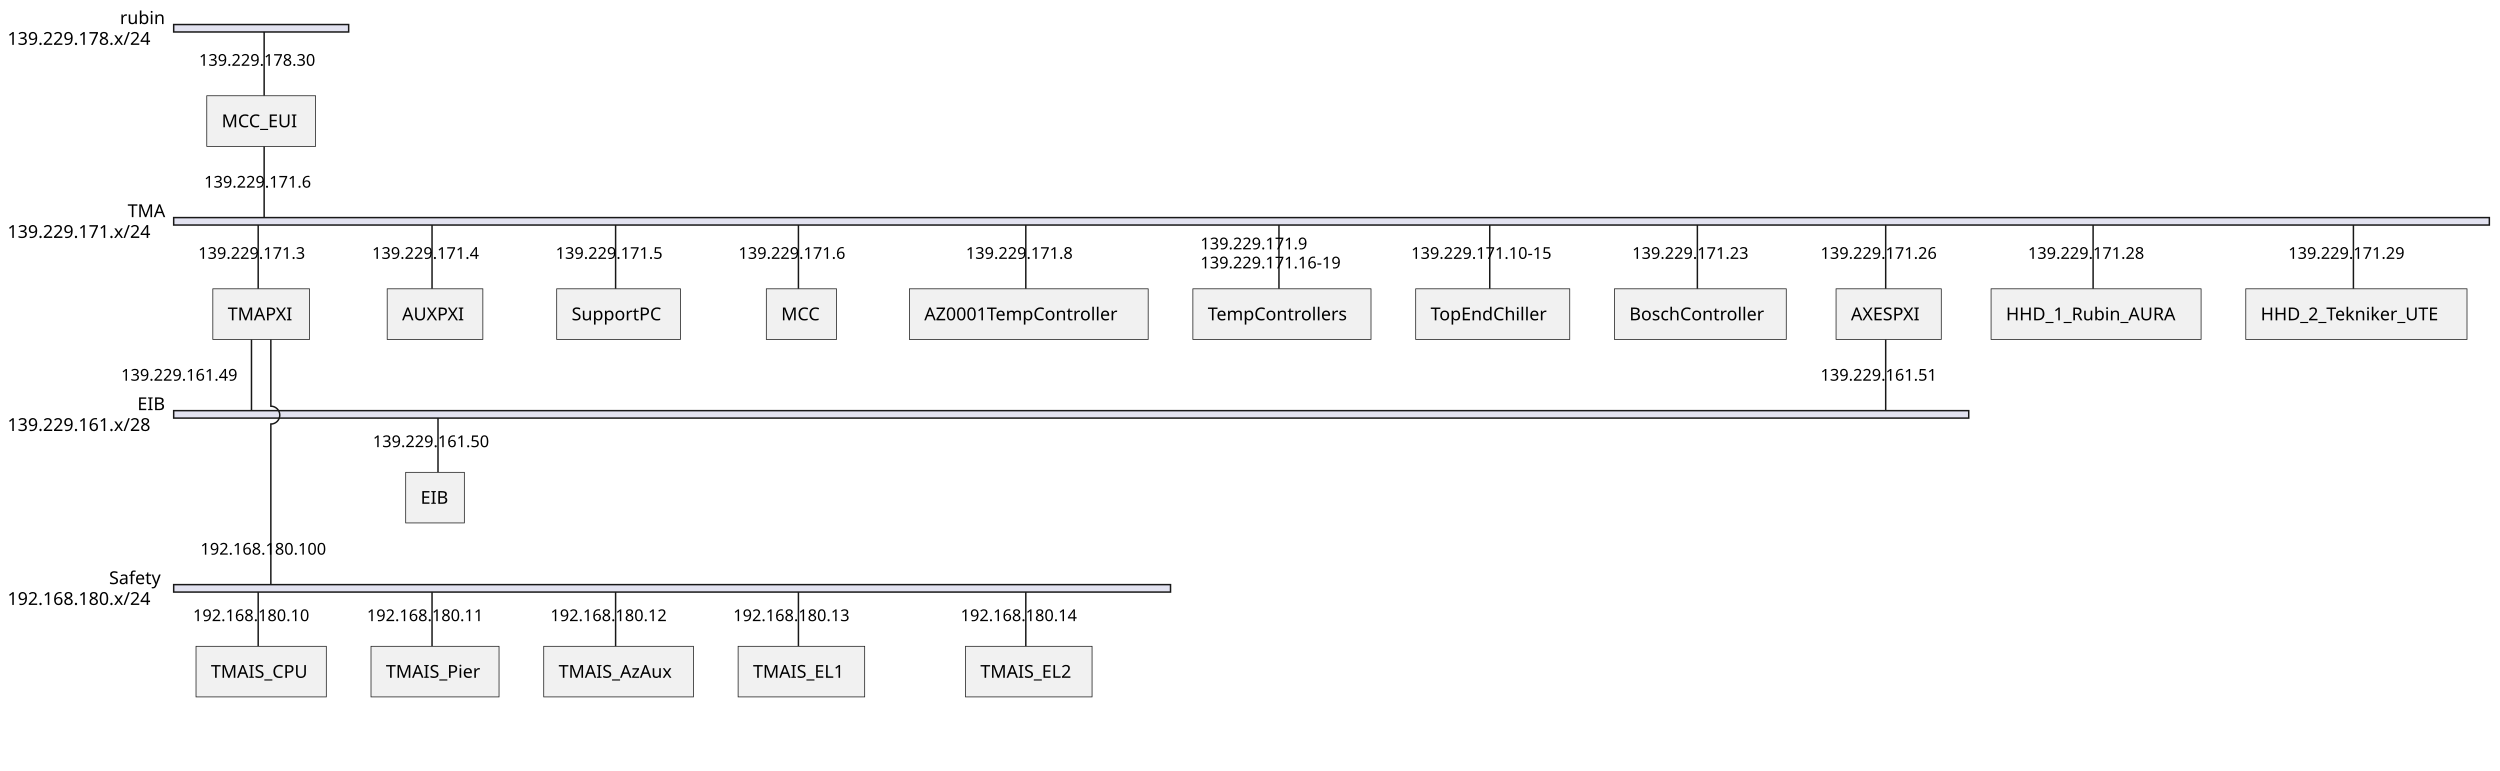
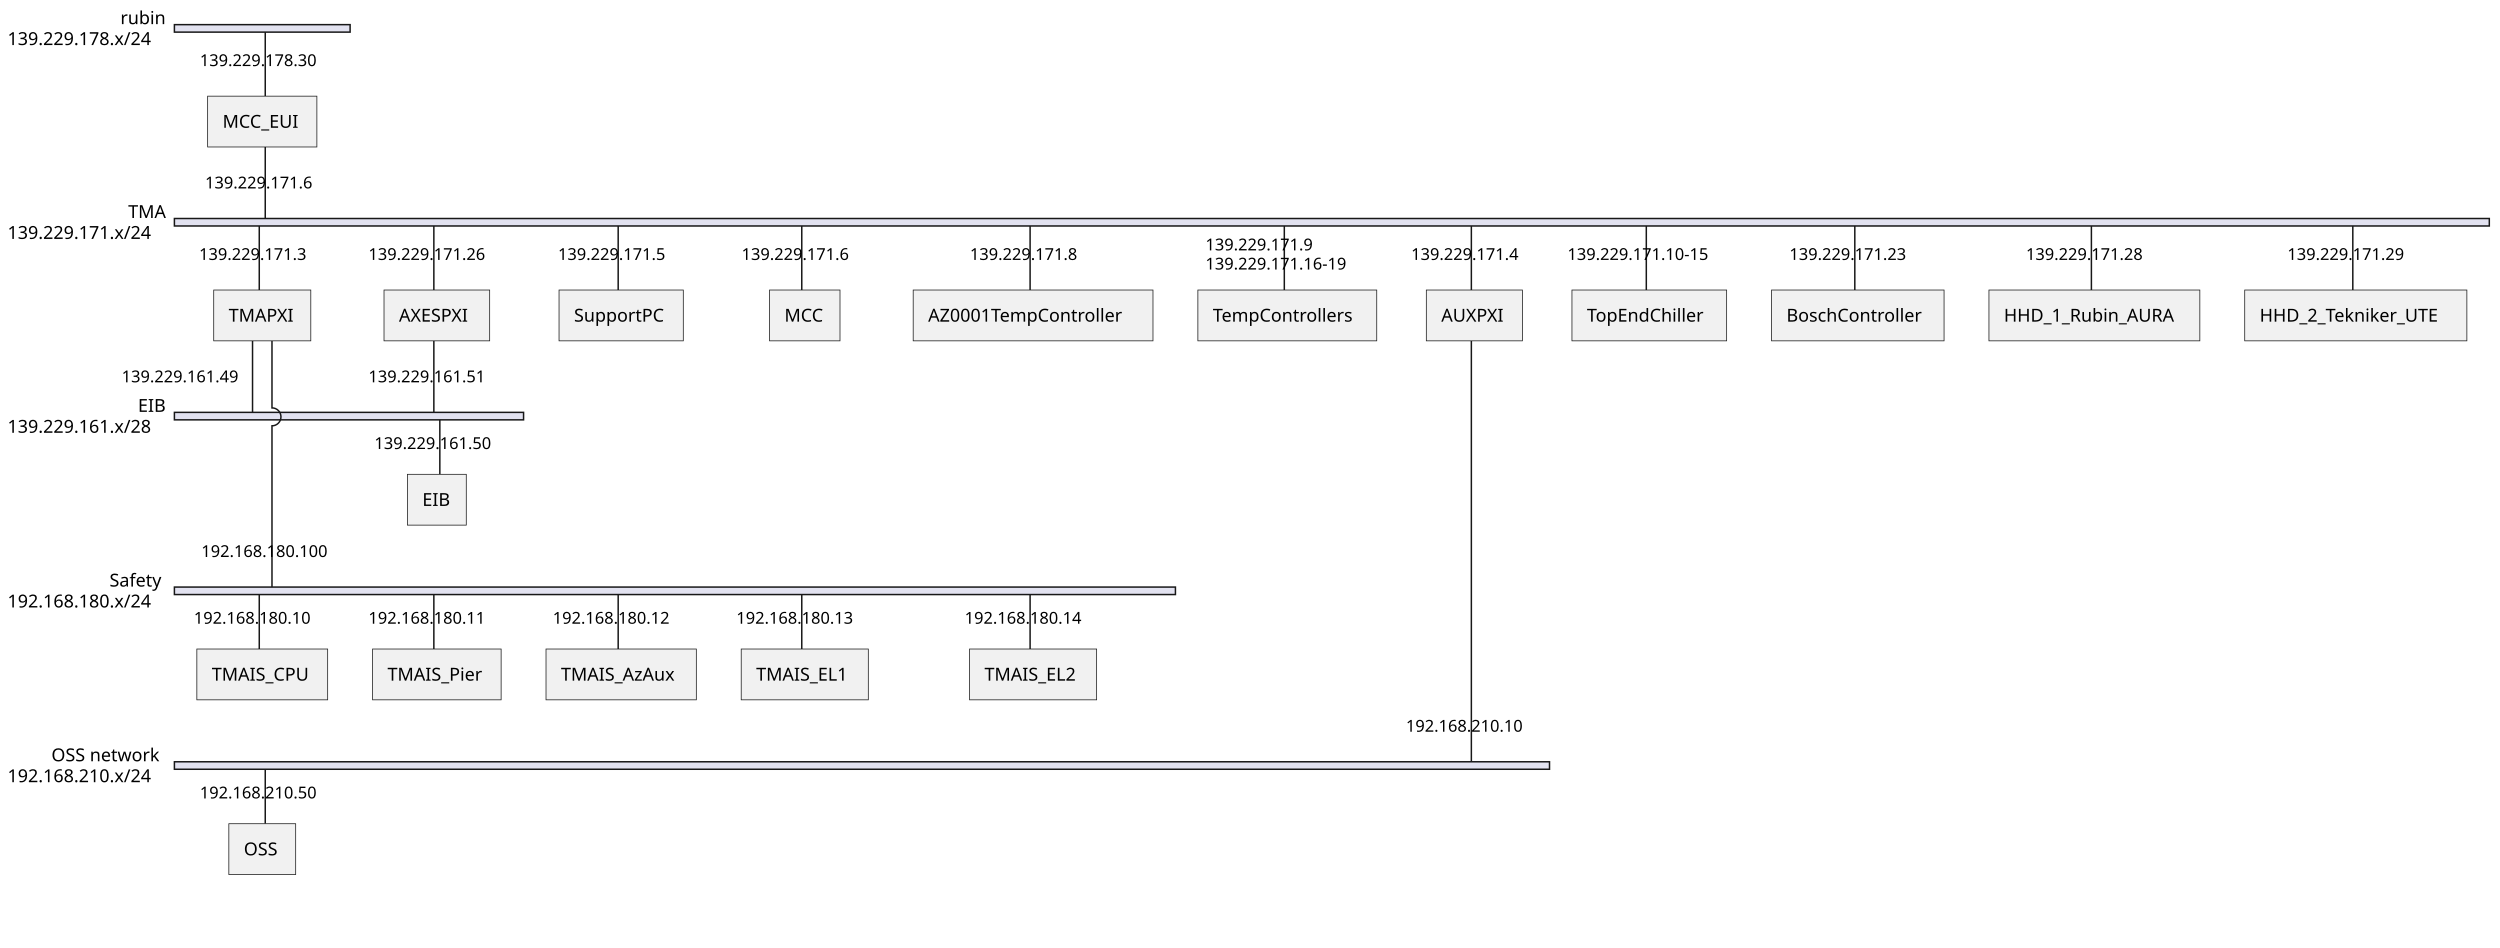
- <svg xmlns="http://www.w3.org/2000/svg" contentStyleType="text/css" height="517px" preserveAspectRatio="none" style="width:1678px;height:517px;background:#FFFFFF;" version="1.1" viewBox="0 0 1678 517" width="1678px" zoomAndPan="magnify">
+ <svg xmlns="http://www.w3.org/2000/svg" contentStyleType="text/css" data-diagram-type="NWDIAG" height="633px" preserveAspectRatio="none" style="width:1671px;height:633px;background:#FFFFFF;" version="1.1" viewBox="0 0 1671 633" width="1671px" zoomAndPan="magnify">
  <defs />
  <g>
    <text fill="#000000" font-family="sans-serif" font-size="12" lengthAdjust="spacing" textLength="31.096" x="80.475" y="16.139">rubin</text>
    <text fill="#000000" font-family="sans-serif" font-size="12" lengthAdjust="spacing" textLength="106.57" x="5" y="30.107">139.229.178.x/24</text>
    <text fill="#000000" font-family="sans-serif" font-size="12" lengthAdjust="spacing" textLength="25.893" x="85.678" y="145.717">TMA</text>
    <text fill="#000000" font-family="sans-serif" font-size="12" lengthAdjust="spacing" textLength="106.57" x="5" y="159.685">139.229.171.x/24</text>
    <text fill="#000000" font-family="sans-serif" font-size="12" lengthAdjust="spacing" textLength="19.354" x="92.217" y="275.295">EIB</text>
    <text fill="#000000" font-family="sans-serif" font-size="12" lengthAdjust="spacing" textLength="106.57" x="5" y="289.264">139.229.161.x/28</text>
    <text fill="#000000" font-family="sans-serif" font-size="12" lengthAdjust="spacing" textLength="38.385" x="73.186" y="392.068">Safety</text>
    <text fill="#000000" font-family="sans-serif" font-size="12" lengthAdjust="spacing" textLength="106.57" x="5" y="406.037">192.168.180.x/24</text>
-     <rect fill="#E2E2F0" height="5" style="stroke:#181818;stroke-width:1.0;" width="117.447" x="116.57" y="16.469" />
-     <rect fill="#E2E2F0" height="5" style="stroke:#181818;stroke-width:1.0;" width="1554.284" x="116.57" y="146.047" />
-     <rect fill="#E2E2F0" height="5" style="stroke:#181818;stroke-width:1.0;" width="1204.839" x="116.57" y="275.625" />
-     <rect fill="#E2E2F0" height="5" style="stroke:#181818;stroke-width:1.0;" width="669.086" x="116.57" y="392.398" />
-     <path d="M177.294,21.469 L177.294,64.273 " fill="none" style="stroke:#181818;stroke-width:1.0;" />
+     <text fill="#000000" font-family="sans-serif" font-size="12" lengthAdjust="spacing" textLength="77.227" x="34.344" y="508.842">OSS network</text>
+     <text fill="#000000" font-family="sans-serif" font-size="12" lengthAdjust="spacing" textLength="106.57" x="5" y="522.811">192.168.210.x/24</text>
+     <rect fill="#E2E2F0" height="5" style="stroke:#181818;stroke-width:1;" width="117.447" x="116.57" y="16.469" />
+     <rect fill="#E2E2F0" height="5" style="stroke:#181818;stroke-width:1;" width="1547.286" x="116.57" y="146.047" />
+     <rect fill="#E2E2F0" height="5" style="stroke:#181818;stroke-width:1;" width="233.383" x="116.57" y="275.625" />
+     <rect fill="#E2E2F0" height="5" style="stroke:#181818;stroke-width:1;" width="669.086" x="116.57" y="392.398" />
+     <rect fill="#E2E2F0" height="5" style="stroke:#181818;stroke-width:1;" width="919.124" x="116.57" y="509.172" />
+     <path d="M177.294,21.469 L177.294,64.273" fill="none" style="stroke:#181818;stroke-width:1;" />
    <text fill="#000000" font-family="sans-serif" font-size="11" lengthAdjust="spacing" textLength="87.474" x="133.557" y="44.179">139.229.178.30</text>
-     <path d="M177.294,98.242 L177.294,146.047 " fill="none" style="stroke:#181818;stroke-width:1.0;" />
+     <path d="M177.294,98.242 L177.294,146.047" fill="none" style="stroke:#181818;stroke-width:1;" />
    <text fill="#000000" font-family="sans-serif" font-size="11" lengthAdjust="spacing" textLength="80.475" x="137.056" y="125.953">139.229.171.6</text>
-     <path d="M173.294,151.047 L173.294,193.852 " fill="none" style="stroke:#181818;stroke-width:1.0;" />
+     <path d="M173.294,151.047 L173.294,193.852" fill="none" style="stroke:#181818;stroke-width:1;" />
    <text fill="#000000" font-family="sans-serif" font-size="11" lengthAdjust="spacing" textLength="80.475" x="133.056" y="173.757">139.229.171.3</text>
-     <path d="M168.794,227.82 L168.794,275.625 " fill="none" style="stroke:#181818;stroke-width:1.0;" />
+     <path d="M168.794,227.82 L168.794,275.625" fill="none" style="stroke:#181818;stroke-width:1;" />
    <text fill="#000000" font-family="sans-serif" font-size="11" lengthAdjust="spacing" textLength="87.474" x="81.32" y="255.531">139.229.161.49</text>
-     <path d="M181.794,227.82 L181.794,272.625 A4,4 0 0 1 181.794,284.625 L181.794,392.398 " fill="none" style="stroke:#181818;stroke-width:1.0;" />
+     <path d="M181.794,227.82 L181.794,272.625 A4,4 0 0 1 181.794,284.625 L181.794,392.398" fill="none" style="stroke:#181818;stroke-width:1;" />
    <text fill="#000000" font-family="sans-serif" font-size="11" lengthAdjust="spacing" textLength="94.472" x="134.558" y="372.304">192.168.180.100</text>
-     <path d="M289.985,151.047 L289.985,193.852 " fill="none" style="stroke:#181818;stroke-width:1.0;" />
-     <text fill="#000000" font-family="sans-serif" font-size="11" lengthAdjust="spacing" textLength="80.475" x="249.748" y="173.757">139.229.171.4</text>
-     <path d="M413.19,151.047 L413.19,193.852 " fill="none" style="stroke:#181818;stroke-width:1.0;" />
+     <path d="M289.985,151.047 L289.985,193.852" fill="none" style="stroke:#181818;stroke-width:1;" />
+     <text fill="#000000" font-family="sans-serif" font-size="11" lengthAdjust="spacing" textLength="87.474" x="246.249" y="173.757">139.229.171.26</text>
+     <path d="M289.985,227.82 L289.985,275.625" fill="none" style="stroke:#181818;stroke-width:1;" />
+     <text fill="#000000" font-family="sans-serif" font-size="11" lengthAdjust="spacing" textLength="87.474" x="246.249" y="255.531">139.229.161.51</text>
+     <path d="M413.19,151.047 L413.19,193.852" fill="none" style="stroke:#181818;stroke-width:1;" />
    <text fill="#000000" font-family="sans-serif" font-size="11" lengthAdjust="spacing" textLength="80.475" x="372.952" y="173.757">139.229.171.5</text>
-     <path d="M535.901,151.047 L535.901,193.852 " fill="none" style="stroke:#181818;stroke-width:1.0;" />
+     <path d="M535.901,151.047 L535.901,193.852" fill="none" style="stroke:#181818;stroke-width:1;" />
    <text fill="#000000" font-family="sans-serif" font-size="11" lengthAdjust="spacing" textLength="80.475" x="495.664" y="173.757">139.229.171.6</text>
-     <path d="M688.517,151.047 L688.517,193.852 " fill="none" style="stroke:#181818;stroke-width:1.0;" />
+     <path d="M688.517,151.047 L688.517,193.852" fill="none" style="stroke:#181818;stroke-width:1;" />
    <text fill="#000000" font-family="sans-serif" font-size="11" lengthAdjust="spacing" textLength="80.475" x="648.279" y="173.757">139.229.171.8</text>
-     <path d="M858.438,151.047 L858.438,193.852 " fill="none" style="stroke:#181818;stroke-width:1.0;" />
+     <path d="M858.438,151.047 L858.438,193.852" fill="none" style="stroke:#181818;stroke-width:1;" />
    <text fill="#000000" font-family="sans-serif" font-size="11" lengthAdjust="spacing" textLength="80.475" x="805.717" y="167.355">139.229.171.9</text>
    <text fill="#000000" font-family="sans-serif" font-size="11" lengthAdjust="spacing" textLength="105.44" x="805.717" y="180.16">139.229.171.16-19</text>
-     <path d="M999.917,151.047 L999.917,193.852 " fill="none" style="stroke:#181818;stroke-width:1.0;" />
-     <text fill="#000000" font-family="sans-serif" font-size="11" lengthAdjust="spacing" textLength="105.44" x="947.197" y="173.757">139.229.171.10-15</text>
-     <path d="M1139.275,151.047 L1139.275,193.852 " fill="none" style="stroke:#181818;stroke-width:1.0;" />
-     <text fill="#000000" font-family="sans-serif" font-size="11" lengthAdjust="spacing" textLength="87.474" x="1095.539" y="173.757">139.229.171.23</text>
-     <path d="M1265.672,151.047 L1265.672,193.852 " fill="none" style="stroke:#181818;stroke-width:1.0;" />
-     <text fill="#000000" font-family="sans-serif" font-size="11" lengthAdjust="spacing" textLength="87.474" x="1221.936" y="173.757">139.229.171.26</text>
-     <path d="M1265.672,227.82 L1265.672,275.625 " fill="none" style="stroke:#181818;stroke-width:1.0;" />
-     <text fill="#000000" font-family="sans-serif" font-size="11" lengthAdjust="spacing" textLength="87.474" x="1221.936" y="255.531">139.229.161.51</text>
-     <path d="M1404.89,151.047 L1404.89,193.852 " fill="none" style="stroke:#181818;stroke-width:1.0;" />
-     <text fill="#000000" font-family="sans-serif" font-size="11" lengthAdjust="spacing" textLength="87.474" x="1361.153" y="173.757">139.229.171.28</text>
-     <path d="M1579.612,151.047 L1579.612,193.852 " fill="none" style="stroke:#181818;stroke-width:1.0;" />
-     <text fill="#000000" font-family="sans-serif" font-size="11" lengthAdjust="spacing" textLength="87.474" x="1535.876" y="173.757">139.229.171.29</text>
-     <path d="M293.985,280.625 L293.985,317.027 " fill="none" style="stroke:#181818;stroke-width:1.0;" />
+     <path d="M983.456,151.047 L983.456,193.852" fill="none" style="stroke:#181818;stroke-width:1;" />
+     <text fill="#000000" font-family="sans-serif" font-size="11" lengthAdjust="spacing" textLength="80.475" x="943.219" y="173.757">139.229.171.4</text>
+     <path d="M983.456,227.82 L983.456,509.172" fill="none" style="stroke:#181818;stroke-width:1;" />
+     <text fill="#000000" font-family="sans-serif" font-size="11" lengthAdjust="spacing" textLength="87.474" x="939.72" y="489.078">192.168.210.10</text>
+     <path d="M1100.392,151.047 L1100.392,193.852" fill="none" style="stroke:#181818;stroke-width:1;" />
+     <text fill="#000000" font-family="sans-serif" font-size="11" lengthAdjust="spacing" textLength="105.44" x="1047.672" y="173.757">139.229.171.10-15</text>
+     <path d="M1239.751,151.047 L1239.751,193.852" fill="none" style="stroke:#181818;stroke-width:1;" />
+     <text fill="#000000" font-family="sans-serif" font-size="11" lengthAdjust="spacing" textLength="87.474" x="1196.014" y="173.757">139.229.171.23</text>
+     <path d="M1397.891,151.047 L1397.891,193.852" fill="none" style="stroke:#181818;stroke-width:1;" />
+     <text fill="#000000" font-family="sans-serif" font-size="11" lengthAdjust="spacing" textLength="87.474" x="1354.154" y="173.757">139.229.171.28</text>
+     <path d="M1572.614,151.047 L1572.614,193.852" fill="none" style="stroke:#181818;stroke-width:1;" />
+     <text fill="#000000" font-family="sans-serif" font-size="11" lengthAdjust="spacing" textLength="87.474" x="1528.877" y="173.757">139.229.171.29</text>
+     <path d="M293.985,280.625 L293.985,317.027" fill="none" style="stroke:#181818;stroke-width:1;" />
    <text fill="#000000" font-family="sans-serif" font-size="11" lengthAdjust="spacing" textLength="87.474" x="250.249" y="300.134">139.229.161.50</text>
-     <path d="M173.294,397.398 L173.294,433.801 " fill="none" style="stroke:#181818;stroke-width:1.0;" />
+     <path d="M173.294,397.398 L173.294,433.801" fill="none" style="stroke:#181818;stroke-width:1;" />
    <text fill="#000000" font-family="sans-serif" font-size="11" lengthAdjust="spacing" textLength="87.474" x="129.557" y="416.908">192.168.180.10</text>
-     <path d="M289.985,397.398 L289.985,433.801 " fill="none" style="stroke:#181818;stroke-width:1.0;" />
+     <path d="M289.985,397.398 L289.985,433.801" fill="none" style="stroke:#181818;stroke-width:1;" />
    <text fill="#000000" font-family="sans-serif" font-size="11" lengthAdjust="spacing" textLength="87.474" x="246.249" y="416.908">192.168.180.11</text>
-     <path d="M413.19,397.398 L413.19,433.801 " fill="none" style="stroke:#181818;stroke-width:1.0;" />
+     <path d="M413.19,397.398 L413.19,433.801" fill="none" style="stroke:#181818;stroke-width:1;" />
    <text fill="#000000" font-family="sans-serif" font-size="11" lengthAdjust="spacing" textLength="87.474" x="369.453" y="416.908">192.168.180.12</text>
-     <path d="M535.901,397.398 L535.901,433.801 " fill="none" style="stroke:#181818;stroke-width:1.0;" />
+     <path d="M535.901,397.398 L535.901,433.801" fill="none" style="stroke:#181818;stroke-width:1;" />
    <text fill="#000000" font-family="sans-serif" font-size="11" lengthAdjust="spacing" textLength="87.474" x="492.165" y="416.908">192.168.180.13</text>
-     <path d="M688.517,397.398 L688.517,433.801 " fill="none" style="stroke:#181818;stroke-width:1.0;" />
+     <path d="M688.517,397.398 L688.517,433.801" fill="none" style="stroke:#181818;stroke-width:1;" />
    <text fill="#000000" font-family="sans-serif" font-size="11" lengthAdjust="spacing" textLength="87.474" x="644.78" y="416.908">192.168.180.14</text>
+     <path d="M177.294,514.172 L177.294,550.574" fill="none" style="stroke:#181818;stroke-width:1;" />
+     <text fill="#000000" font-family="sans-serif" font-size="11" lengthAdjust="spacing" textLength="87.474" x="133.557" y="533.681">192.168.210.50</text>
    <rect fill="#F1F1F1" height="33.969" style="stroke:#181818;stroke-width:0.5;" width="73.016" x="138.786" y="64.273" />
    <text fill="#000000" font-family="sans-serif" font-size="12" lengthAdjust="spacing" textLength="53.016" x="148.786" y="85.412">MCC_EUI</text>
    <rect fill="#F1F1F1" height="33.969" style="stroke:#181818;stroke-width:0.5;" width="64.889" x="142.85" y="193.852" />
    <text fill="#000000" font-family="sans-serif" font-size="12" lengthAdjust="spacing" textLength="44.889" x="152.85" y="214.99">TMAPXI</text>
-     <rect fill="#F1F1F1" height="33.969" style="stroke:#181818;stroke-width:0.5;" width="64.209" x="259.881" y="193.852" />
-     <text fill="#000000" font-family="sans-serif" font-size="12" lengthAdjust="spacing" textLength="44.209" x="269.881" y="214.99">AUXPXI</text>
+     <rect fill="#F1F1F1" height="33.969" style="stroke:#181818;stroke-width:0.5;" width="70.625" x="256.673" y="193.852" />
+     <text fill="#000000" font-family="sans-serif" font-size="12" lengthAdjust="spacing" textLength="50.625" x="266.673" y="214.99">AXESPXI</text>
    <rect fill="#F1F1F1" height="33.969" style="stroke:#181818;stroke-width:0.5;" width="83.053" x="373.663" y="193.852" />
    <text fill="#000000" font-family="sans-serif" font-size="12" lengthAdjust="spacing" textLength="63.053" x="383.663" y="214.99">SupportPC</text>
    <rect fill="#F1F1F1" height="33.969" style="stroke:#181818;stroke-width:0.5;" width="47.111" x="514.346" y="193.852" />
    <text fill="#000000" font-family="sans-serif" font-size="12" lengthAdjust="spacing" textLength="27.111" x="524.346" y="214.99">MCC</text>
    <rect fill="#F1F1F1" height="33.969" style="stroke:#181818;stroke-width:0.5;" width="160.279" x="610.377" y="193.852" />
    <text fill="#000000" font-family="sans-serif" font-size="12" lengthAdjust="spacing" textLength="140.279" x="620.377" y="214.99">AZ0001TempController</text>
    <rect fill="#F1F1F1" height="33.969" style="stroke:#181818;stroke-width:0.5;" width="119.562" x="800.656" y="193.852" />
    <text fill="#000000" font-family="sans-serif" font-size="12" lengthAdjust="spacing" textLength="99.562" x="810.656" y="214.99">TempControllers</text>
-     <rect fill="#F1F1F1" height="33.969" style="stroke:#181818;stroke-width:0.5;" width="103.397" x="950.219" y="193.852" />
-     <text fill="#000000" font-family="sans-serif" font-size="12" lengthAdjust="spacing" textLength="83.397" x="960.219" y="214.99">TopEndChiller</text>
-     <rect fill="#F1F1F1" height="33.969" style="stroke:#181818;stroke-width:0.5;" width="115.32" x="1083.615" y="193.852" />
-     <text fill="#000000" font-family="sans-serif" font-size="12" lengthAdjust="spacing" textLength="95.32" x="1093.615" y="214.99">BoschController</text>
-     <rect fill="#F1F1F1" height="33.969" style="stroke:#181818;stroke-width:0.5;" width="70.625" x="1232.36" y="193.852" />
-     <text fill="#000000" font-family="sans-serif" font-size="12" lengthAdjust="spacing" textLength="50.625" x="1242.36" y="214.99">AXESPXI</text>
-     <rect fill="#F1F1F1" height="33.969" style="stroke:#181818;stroke-width:0.5;" width="140.961" x="1336.409" y="193.852" />
-     <text fill="#000000" font-family="sans-serif" font-size="12" lengthAdjust="spacing" textLength="120.961" x="1346.409" y="214.99">HHD_1_Rubin_AURA</text>
-     <rect fill="#F1F1F1" height="33.969" style="stroke:#181818;stroke-width:0.5;" width="148.484" x="1507.37" y="193.852" />
-     <text fill="#000000" font-family="sans-serif" font-size="12" lengthAdjust="spacing" textLength="128.484" x="1517.37" y="214.99">HHD_2_Tekniker_UTE</text>
+     <rect fill="#F1F1F1" height="33.969" style="stroke:#181818;stroke-width:0.5;" width="64.209" x="953.352" y="193.852" />
+     <text fill="#000000" font-family="sans-serif" font-size="12" lengthAdjust="spacing" textLength="44.209" x="963.352" y="214.99">AUXPXI</text>
+     <rect fill="#F1F1F1" height="33.969" style="stroke:#181818;stroke-width:0.5;" width="103.397" x="1050.694" y="193.852" />
+     <text fill="#000000" font-family="sans-serif" font-size="12" lengthAdjust="spacing" textLength="83.397" x="1060.694" y="214.99">TopEndChiller</text>
+     <rect fill="#F1F1F1" height="33.969" style="stroke:#181818;stroke-width:0.5;" width="115.32" x="1184.09" y="193.852" />
+     <text fill="#000000" font-family="sans-serif" font-size="12" lengthAdjust="spacing" textLength="95.32" x="1194.09" y="214.99">BoschController</text>
+     <rect fill="#F1F1F1" height="33.969" style="stroke:#181818;stroke-width:0.5;" width="140.961" x="1329.411" y="193.852" />
+     <text fill="#000000" font-family="sans-serif" font-size="12" lengthAdjust="spacing" textLength="120.961" x="1339.411" y="214.99">HHD_1_Rubin_AURA</text>
+     <rect fill="#F1F1F1" height="33.969" style="stroke:#181818;stroke-width:0.5;" width="148.484" x="1500.372" y="193.852" />
+     <text fill="#000000" font-family="sans-serif" font-size="12" lengthAdjust="spacing" textLength="128.484" x="1510.372" y="214.99">HHD_2_Tekniker_UTE</text>
    <rect fill="#F1F1F1" height="33.969" style="stroke:#181818;stroke-width:0.5;" width="39.353" x="272.309" y="317.027" />
    <text fill="#000000" font-family="sans-serif" font-size="12" lengthAdjust="spacing" textLength="19.354" x="282.309" y="338.166">EIB</text>
    <rect fill="#F1F1F1" height="33.969" style="stroke:#181818;stroke-width:0.5;" width="87.447" x="131.57" y="433.801" />
    <text fill="#000000" font-family="sans-serif" font-size="12" lengthAdjust="spacing" textLength="67.447" x="141.57" y="454.94">TMAIS_CPU</text>
    <rect fill="#F1F1F1" height="33.969" style="stroke:#181818;stroke-width:0.5;" width="85.936" x="249.018" y="433.801" />
    <text fill="#000000" font-family="sans-serif" font-size="12" lengthAdjust="spacing" textLength="65.936" x="259.018" y="454.94">TMAIS_Pier</text>
    <rect fill="#F1F1F1" height="33.969" style="stroke:#181818;stroke-width:0.5;" width="100.473" x="364.953" y="433.801" />
    <text fill="#000000" font-family="sans-serif" font-size="12" lengthAdjust="spacing" textLength="80.473" x="374.953" y="454.94">TMAIS_AzAux</text>
    <rect fill="#F1F1F1" height="33.969" style="stroke:#181818;stroke-width:0.5;" width="84.951" x="495.426" y="433.801" />
    <text fill="#000000" font-family="sans-serif" font-size="12" lengthAdjust="spacing" textLength="64.951" x="505.426" y="454.94">TMAIS_EL1</text>
    <rect fill="#F1F1F1" height="33.969" style="stroke:#181818;stroke-width:0.5;" width="84.951" x="648.041" y="433.801" />
    <text fill="#000000" font-family="sans-serif" font-size="12" lengthAdjust="spacing" textLength="64.951" x="658.041" y="454.94">TMAIS_EL2</text>
+     <rect fill="#F1F1F1" height="33.969" style="stroke:#181818;stroke-width:0.5;" width="44.68" x="152.954" y="550.574" />
+     <text fill="#000000" font-family="sans-serif" font-size="12" lengthAdjust="spacing" textLength="24.68" x="162.954" y="571.713">OSS</text>
  </g>
</svg>
